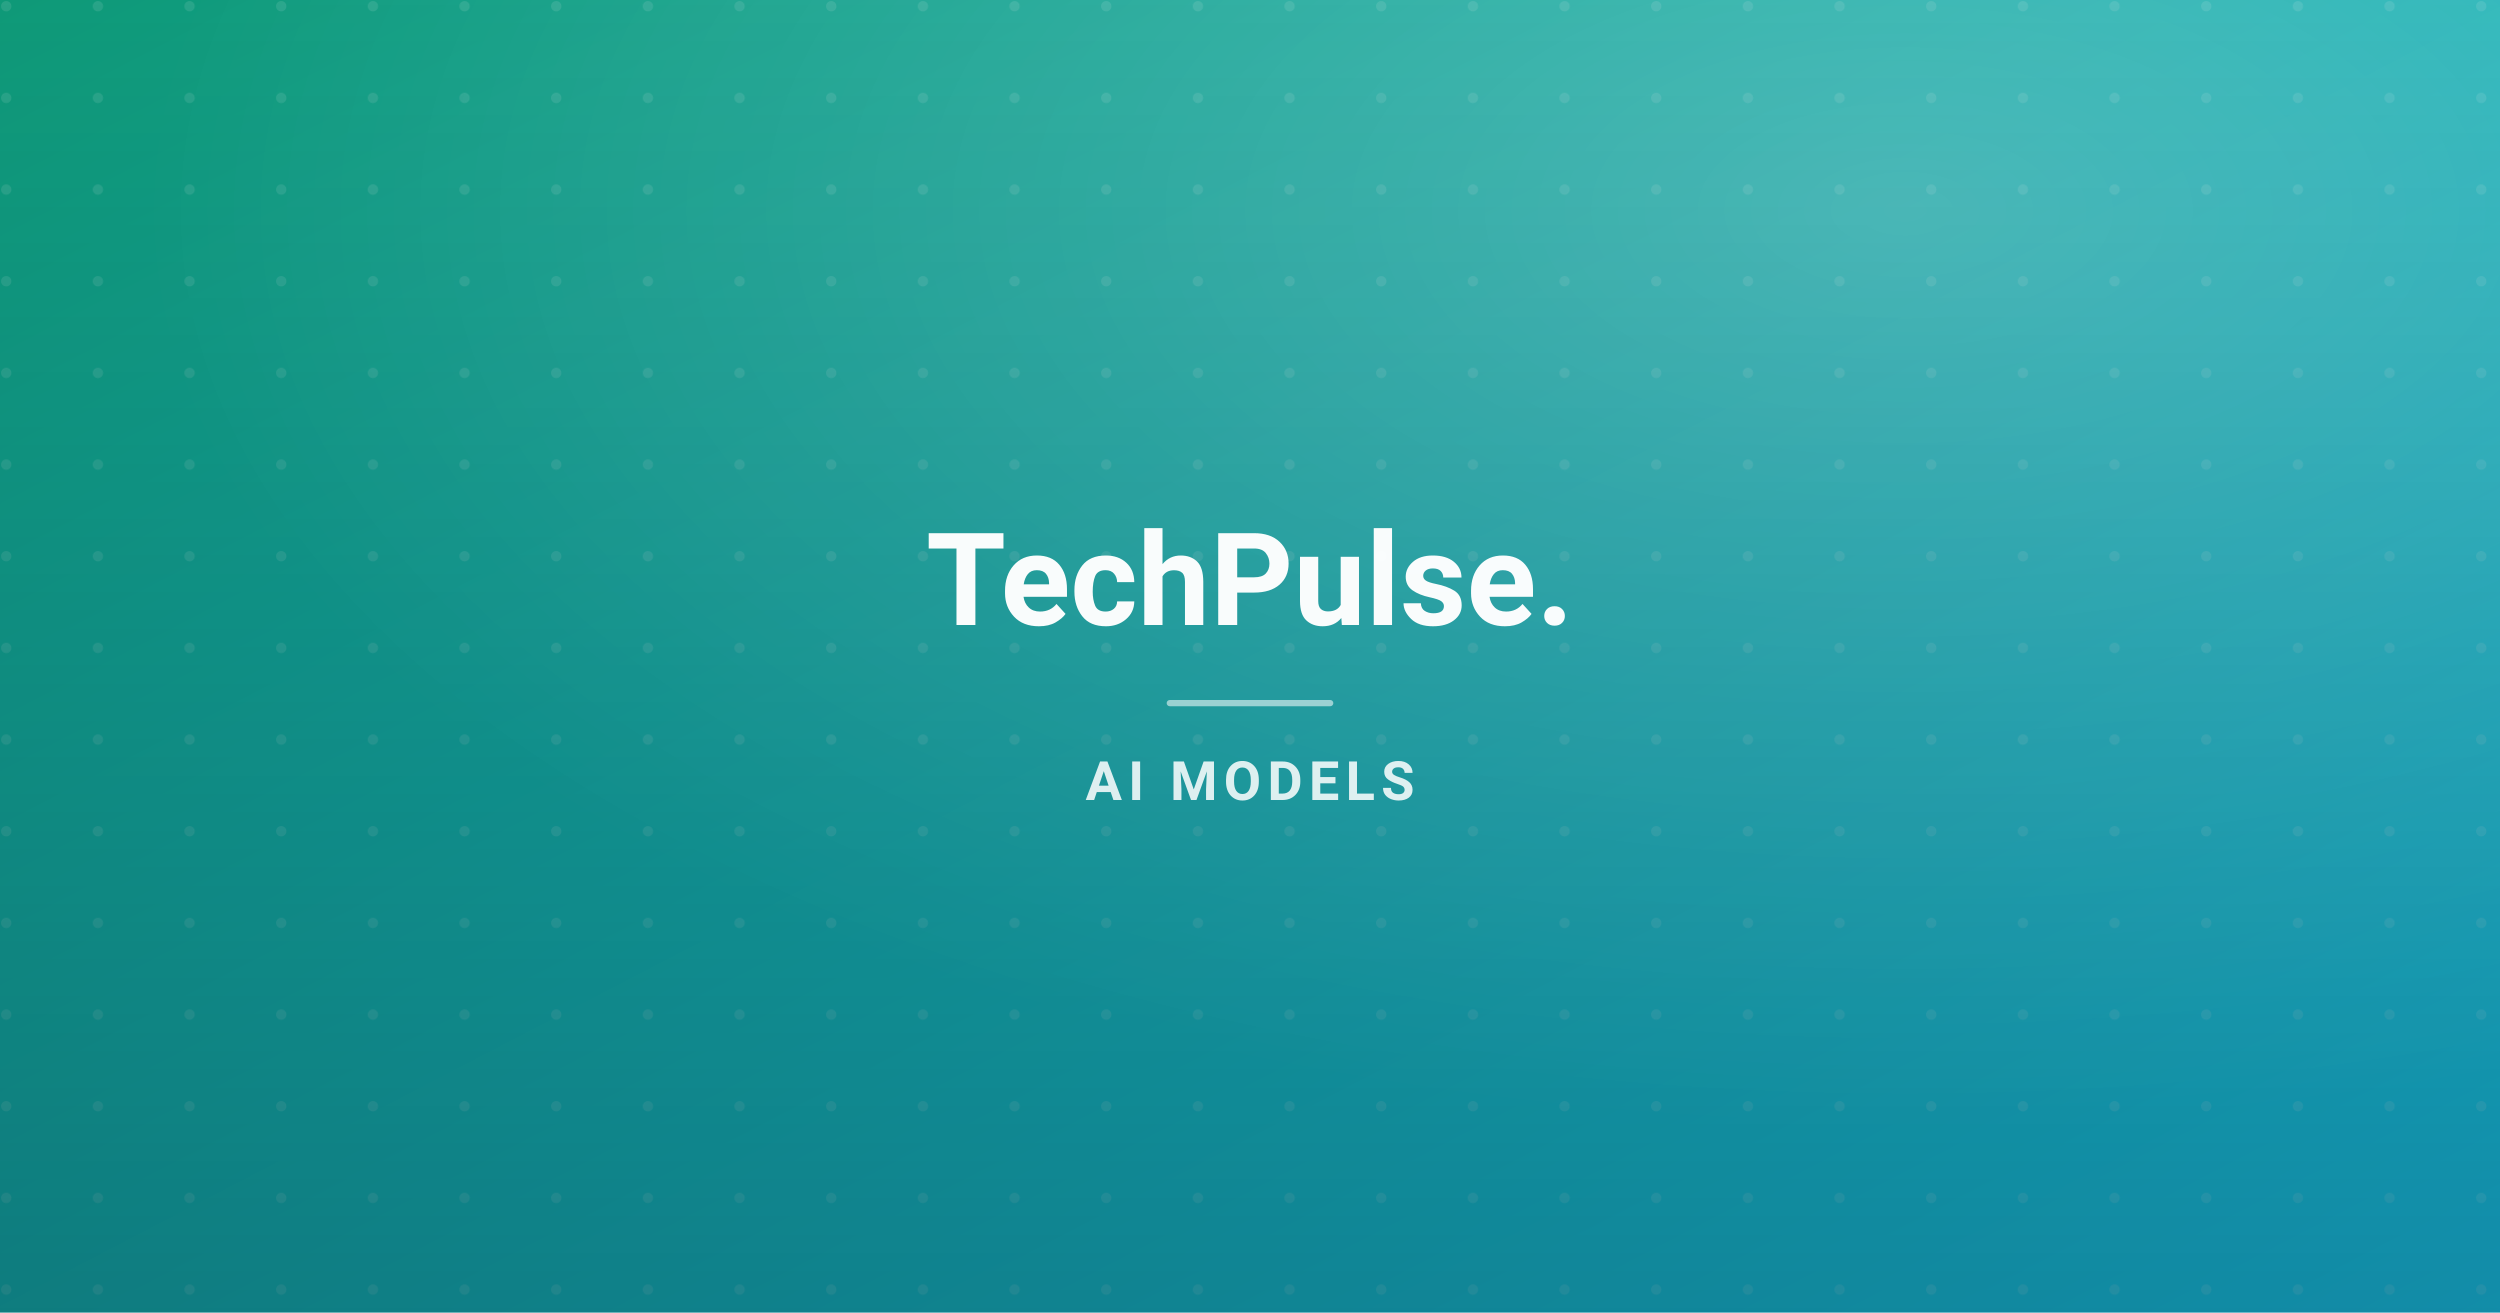
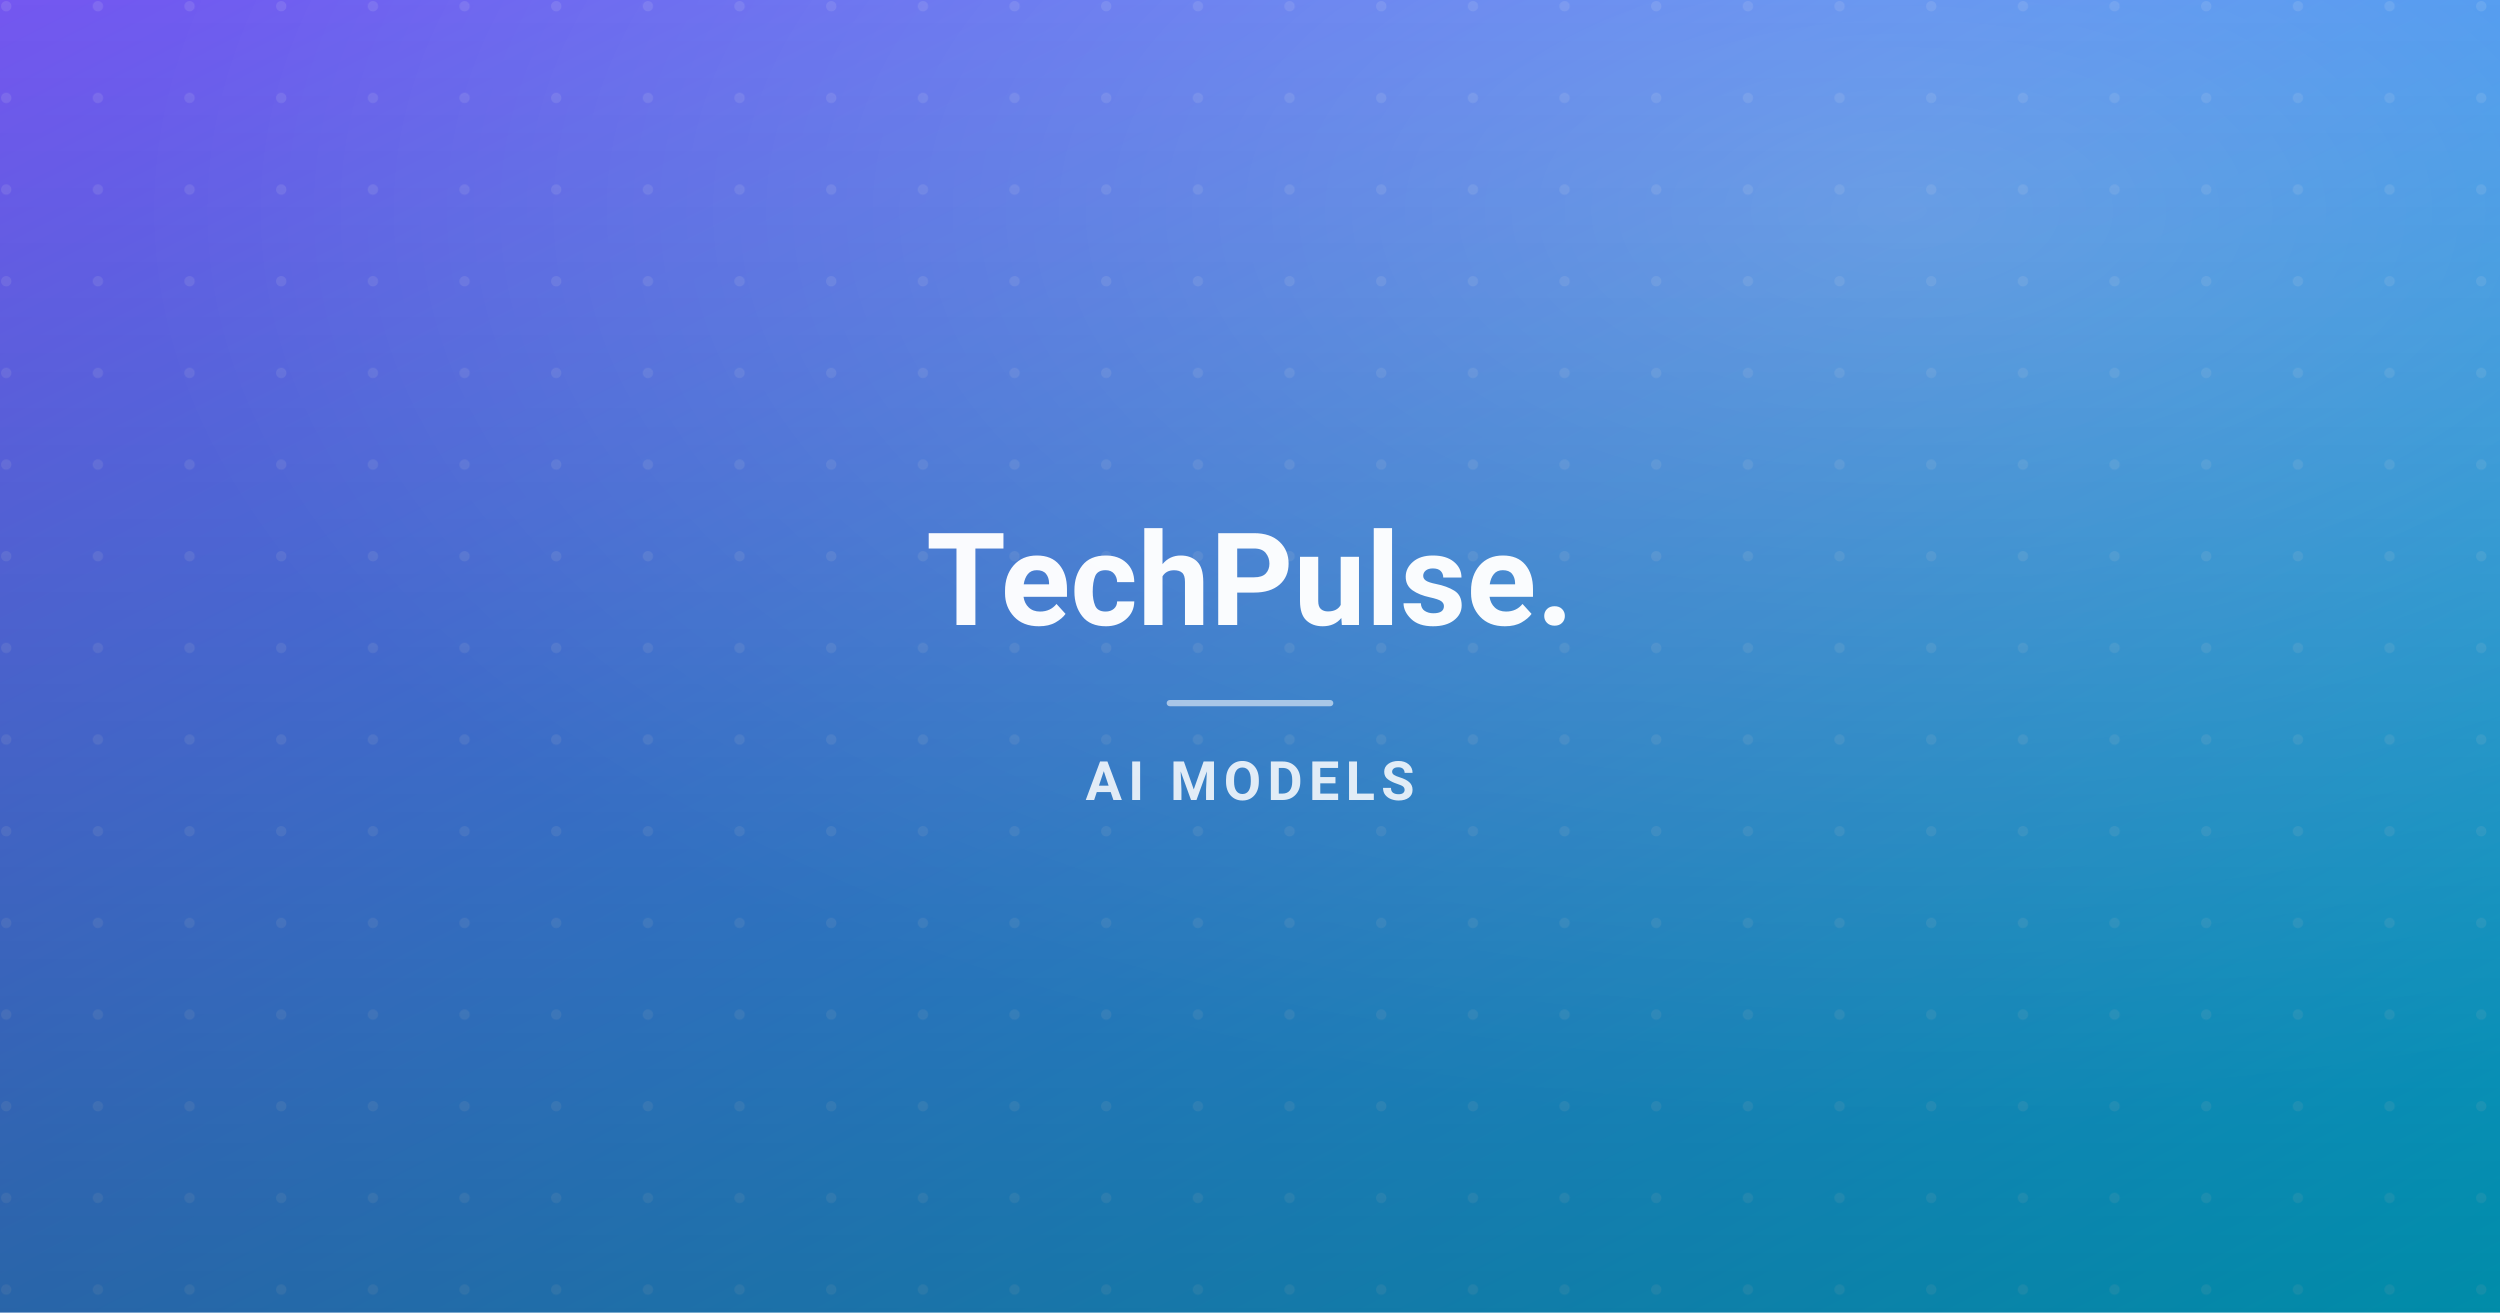
- <svg xmlns="http://www.w3.org/2000/svg" width="1200" height="630" viewBox="0 0 1200 630" role="img" aria-label="OpenAI ships three real-time audio models for voice agents">
+ <svg xmlns="http://www.w3.org/2000/svg" width="1200" height="630" viewBox="0 0 1200 630" role="img" aria-label="Anthropic ships Claude Fable 5 — early benchmarks and what changes for builders">
  <defs>
    <linearGradient id="bg" x1="0" y1="0" x2="1" y2="1">
-       <stop offset="0" stop-color="#10a37f" />
-       <stop offset="1" stop-color="#1bd4ff" />
+       <stop offset="0" stop-color="#7c5cff" />
+       <stop offset="1" stop-color="#00d4ff" />
    </linearGradient>
    <radialGradient id="glow" cx="0.76" cy="0.16" r="0.7">
      <stop offset="0" stop-color="#ffffff" stop-opacity="0.26" />
      <stop offset="1" stop-color="#ffffff" stop-opacity="0" />
    </radialGradient>
    <linearGradient id="scrim" x1="0" y1="0" x2="0" y2="1">
      <stop offset="0" stop-color="#000000" stop-opacity="0.06" />
      <stop offset="1" stop-color="#000000" stop-opacity="0.34" />
    </linearGradient>
    <pattern id="dots" width="44" height="44" patternUnits="userSpaceOnUse">
      <circle cx="3" cy="3" r="2.5" fill="#ffffff" fill-opacity="0.11" />
    </pattern>
  </defs>
  <rect width="1200" height="630" fill="url(#bg)" />
  <rect width="1200" height="630" fill="url(#dots)" />
  <rect width="1200" height="630" fill="url(#glow)" />
  <rect width="1200" height="630" fill="url(#scrim)" />
  <text x="600" y="300" text-anchor="middle" font-family="system-ui,-apple-system,'Segoe UI',Roboto,Helvetica,Arial,sans-serif" font-size="62" font-weight="700" fill="#ffffff" fill-opacity="0.97">TechPulse.</text>
  <rect x="560" y="336" width="80" height="3" rx="1.5" fill="#ffffff" fill-opacity="0.55" />
  <text x="600" y="384" text-anchor="middle" font-family="system-ui,-apple-system,'Segoe UI',Roboto,Helvetica,Arial,sans-serif" font-size="26" font-weight="600" letter-spacing="3" fill="#ffffff" fill-opacity="0.85">AI MODELS</text>
</svg>
